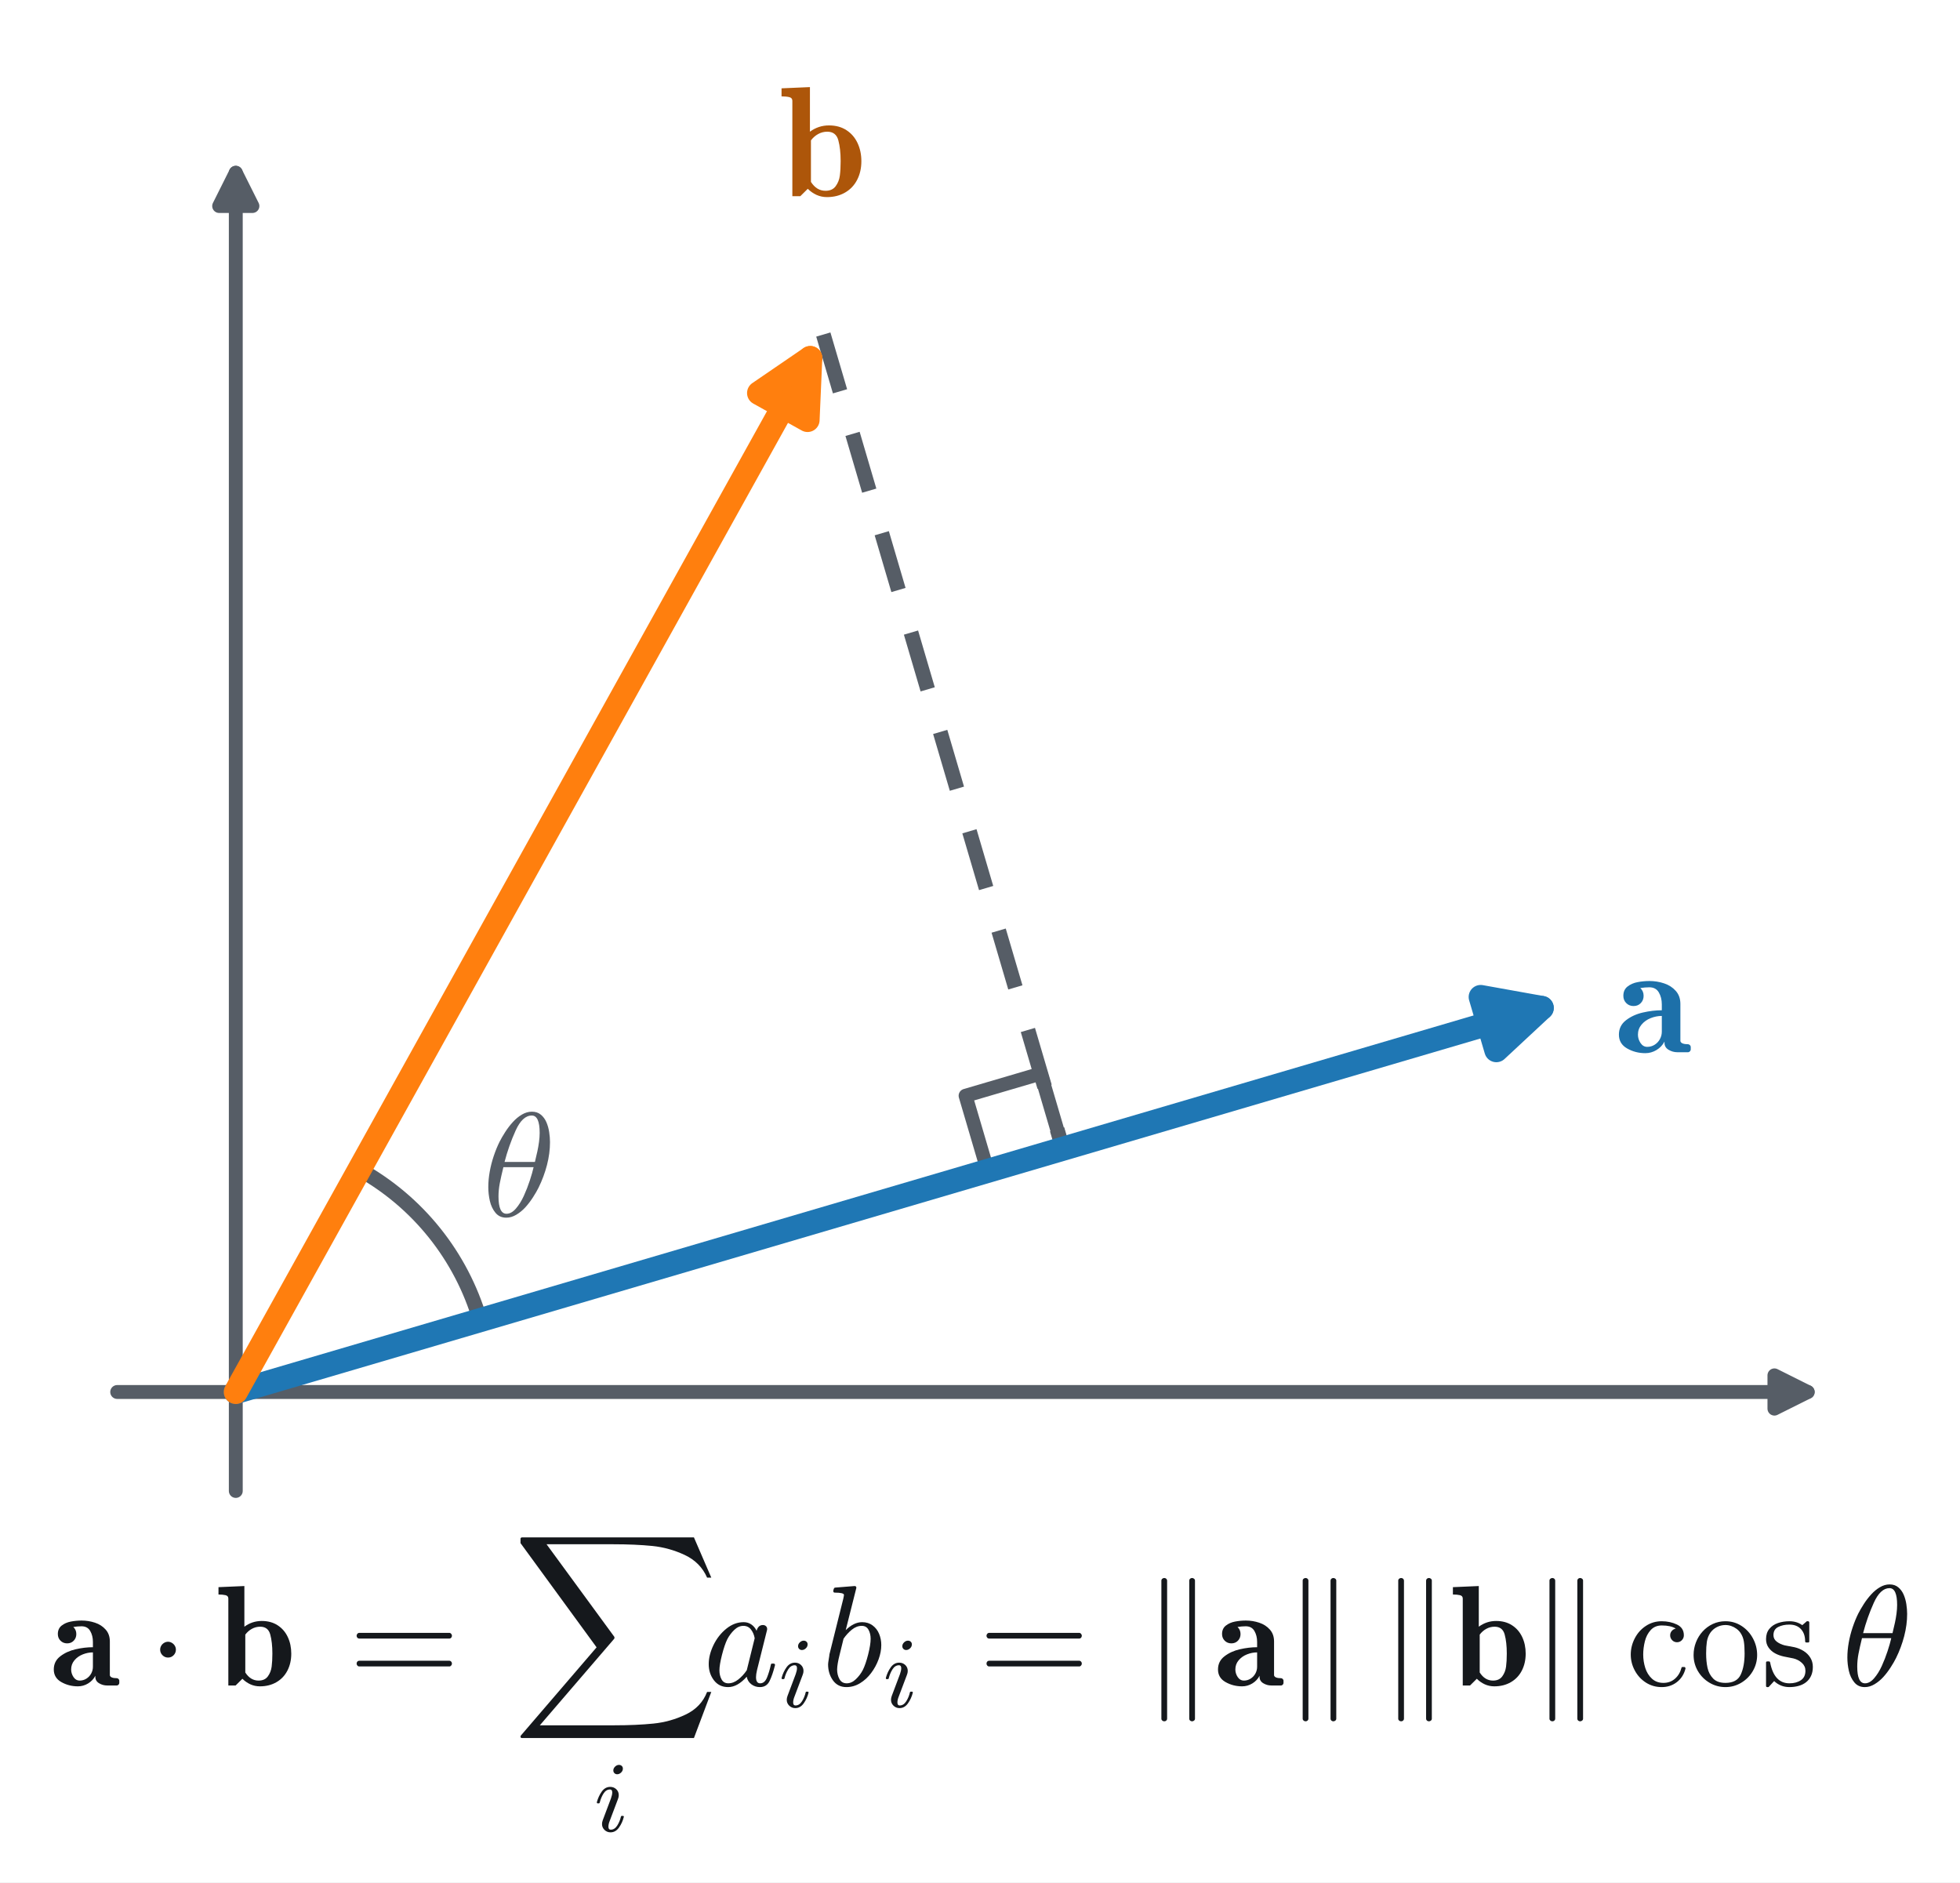
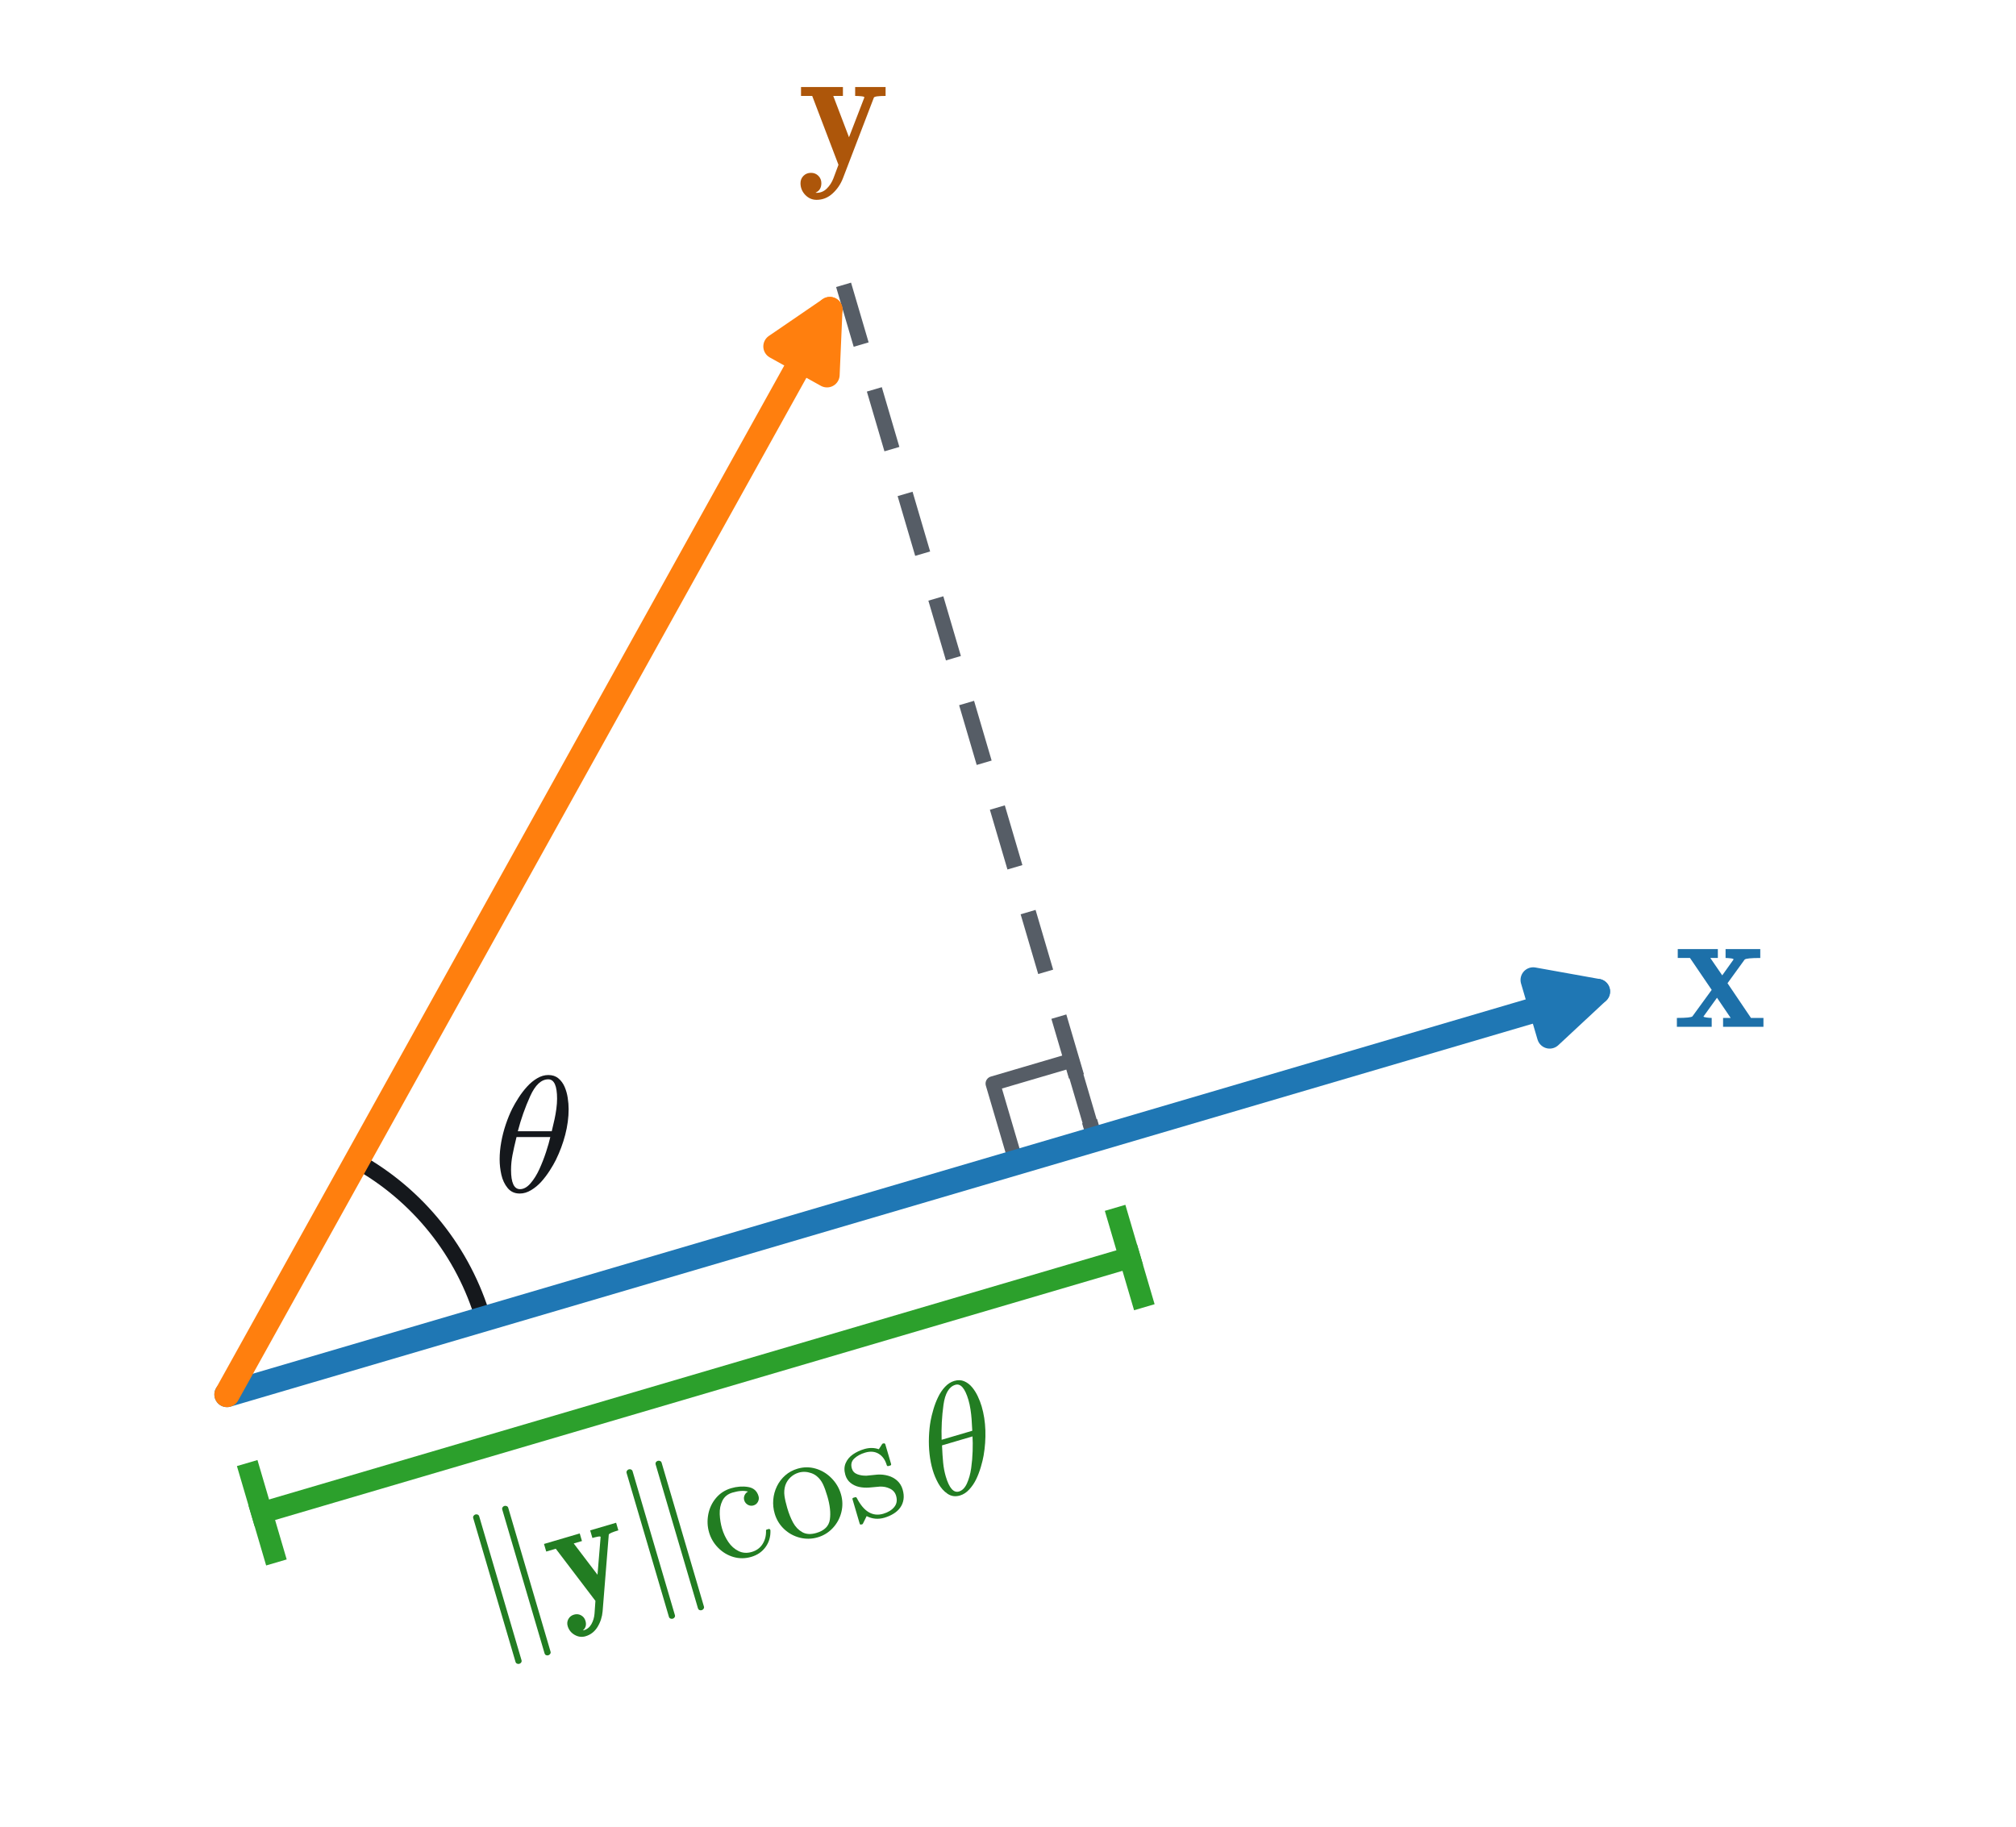
- <svg xmlns="http://www.w3.org/2000/svg" xmlns:xlink="http://www.w3.org/1999/xlink" width="211.962pt" height="203.582pt" viewBox="0 0 211.962 203.582" version="1.1">
+ <svg xmlns="http://www.w3.org/2000/svg" xmlns:xlink="http://www.w3.org/1999/xlink" width="207.168pt" height="187.771pt" viewBox="0 0 207.168 187.771" version="1.1">
  <defs>
    <style type="text/css">*{stroke-linejoin: round; stroke-linecap: butt}</style>
  </defs>
  <g id="figure_1">
    <g id="patch_1">
-       <path d="M 0 203.582  L 211.962 203.582  L 211.962 0  L 0 0  z " style="fill: #ffffff" />
+       <path d="M 0 187.771  L 207.168 187.771  L 207.168 0  L 0 0  z " style="fill: #ffffff" />
    </g>
    <g id="axes_1">
      <g id="patch_2">
-         <path d="M 51.914 142.78  C 50.904 139.346 49.233 136.142 46.997 133.347  C 44.76 130.552 42 128.219 38.871 126.481  " clip-path="url(#p4b384c177b)" style="fill: none; stroke: #565d66; stroke-width: 1.6; stroke-linejoin: miter" />
+         <path d="M 49.668 135.575  C 48.661 132.151 46.996 128.955 44.765 126.168  C 42.535 123.381 39.782 121.055 36.662 119.322  " clip-path="url(#p1e84a098d8)" style="fill: none; stroke: #15181c; stroke-width: 1.6; stroke-linejoin: miter" />
      </g>
      <g id="line2d_1">
-         <path d="M 89.037 36.181  L 114.938 124.244  " clip-path="url(#p4b384c177b)" style="fill: none; stroke-dasharray: 6.4,4.8; stroke-dashoffset: 0; stroke: #565d66; stroke-width: 1.6" />
+         <path d="M 86.688 29.275  L 112.516 117.091  " clip-path="url(#p1e84a098d8)" style="fill: none; stroke-dasharray: 6.4,4.8; stroke-dashoffset: 0; stroke: #565d66; stroke-width: 1.6" />
      </g>
      <g id="line2d_2">
-         <path d="M 114.938 124.244  L 106.811 126.634  L 104.42 118.507  L 112.548 116.116  L 114.938 124.244  " clip-path="url(#p4b384c177b)" style="fill: none; stroke: #565d66; stroke-width: 1.5; stroke-linecap: square" />
+         <path d="M 112.516 117.091  L 104.412 119.474  L 102.028 111.37  L 110.133 108.986  L 112.516 117.091  " clip-path="url(#p1e84a098d8)" style="fill: none; stroke: #565d66; stroke-width: 1.5; stroke-linecap: square" />
+       </g>
+       <g id="line2d_3">
+         <path d="M 26.904 155.48  L 116.092 129.248  " clip-path="url(#p1e84a098d8)" style="fill: none; stroke: #2ca02c; stroke-width: 2.2; stroke-linecap: square" />
+       </g>
+       <g id="line2d_4">
+         <path d="M 25.712 151.427  L 28.095 159.532  " clip-path="url(#p1e84a098d8)" style="fill: none; stroke: #2ca02c; stroke-width: 2.2; stroke-linecap: square" />
+       </g>
+       <g id="line2d_5">
+         <path d="M 114.9 125.195  L 117.284 133.3  " clip-path="url(#p1e84a098d8)" style="fill: none; stroke: #2ca02c; stroke-width: 2.2; stroke-linecap: square" />
      </g>
      <g id="patch_3">
-         <path d="M 12.673 150.549  Q 104.921 150.549 195.492 150.549  " style="fill: none; stroke: #565d66; stroke-width: 1.5; stroke-linecap: round" />
-         <path d="M 191.892 148.749  L 195.492 150.549  L 191.892 152.349  z " style="fill: #565d66; stroke: #565d66; stroke-width: 1.5; stroke-linecap: round" />
+         <path d="M 23.328 143.323  Q 95.136 122.203 164.155 101.903  " style="fill: none; stroke: #1f77b4; stroke-width: 2.6; stroke-linecap: round" />
+         <path d="M 157.553 100.718  L 164.155 101.903  L 159.246 106.474  z " style="fill: #1f77b4; stroke: #1f77b4; stroke-width: 2.6; stroke-linecap: round" />
      </g>
      <g id="patch_4">
-         <path d="M 25.499 161.253  Q 25.499 89.129 25.499 18.683  " style="fill: none; stroke: #565d66; stroke-width: 1.5; stroke-linecap: round" />
-         <path d="M 23.699 22.283  L 25.499 18.683  L 27.299 22.283  z " style="fill: #565d66; stroke: #565d66; stroke-width: 1.5; stroke-linecap: round" />
-       </g>
-       <g id="patch_5">
-         <path d="M 25.499 150.549  Q 97.509 129.37 166.73 109.011  " style="fill: none; stroke: #1f77b4; stroke-width: 2.6; stroke-linecap: round" />
-         <path d="M 160.127 107.826  L 166.73 109.011  L 161.82 113.582  z " style="fill: #1f77b4; stroke: #1f77b4; stroke-width: 2.6; stroke-linecap: round" />
-       </g>
-       <g id="patch_6">
-         <path d="M 25.499 150.549  Q 57.268 93.365 87.626 38.722  " style="fill: none; stroke: #ff7f0e; stroke-width: 2.6; stroke-linecap: round" />
-         <path d="M 82.089 42.51  L 87.626 38.722  L 87.334 45.424  z " style="fill: #ff7f0e; stroke: #ff7f0e; stroke-width: 2.6; stroke-linecap: round" />
+         <path d="M 23.328 143.323  Q 55.008 86.299 85.276 31.816  " style="fill: none; stroke: #ff7f0e; stroke-width: 2.6; stroke-linecap: round" />
+         <path d="M 79.74 35.604  L 85.276 31.816  L 84.985 38.518  z " style="fill: #ff7f0e; stroke: #ff7f0e; stroke-width: 2.6; stroke-linecap: round" />
      </g>
      <g id="text_1">
-         <g style="fill: #565d66" transform="translate(52.1665 131.5929) scale(0.16 -0.16)">
+         <g style="fill: #227d22" transform="translate(49.89329 167.8573) rotate(-16.38954) scale(0.16 -0.16)">
          <defs>
-             <path id="Cmmi10-12" d="M 1031 -72  Q 741 -72 566 140  Q 391 353 323 653  Q 256 953 256 1247  L 256 1253  Q 256 1572 317 1915  Q 378 2259 493 2601  Q 609 2944 744 3213  Q 838 3400 986 3631  Q 1134 3863 1317 4064  Q 1500 4266 1711 4389  Q 1922 4513 2138 4513  L 2144 4513  Q 2375 4513 2529 4384  Q 2684 4256 2770 4056  Q 2856 3856 2890 3628  Q 2925 3400 2925 3194  Q 2925 2709 2794 2204  Q 2663 1700 2431 1228  Q 2344 1050 2189 809  Q 2034 569 1861 378  Q 1688 188 1472 58  Q 1256 -72 1038 -72  L 1031 -72  z M 1044 97  Q 1256 97 1451 323  Q 1647 550 1794 873  Q 1941 1197 2052 1536  Q 2163 1875 2216 2113  L 909 2113  Q 809 1709 753 1417  Q 697 1125 697 844  Q 697 97 1044 97  z M 959 2338  L 2272 2338  Q 2341 2619 2381 2808  Q 2422 2997 2450 3206  Q 2478 3416 2478 3597  Q 2478 4347 2138 4347  Q 1731 4347 1436 3692  Q 1141 3038 959 2338  z " transform="scale(0.015625)" />
+             <path id="Cmsy10-6b" d="M 850 -1484  L 850 4684  Q 850 4734 890 4767  Q 931 4800 978 4800  Q 1031 4800 1068 4767  Q 1106 4734 1106 4684  L 1106 -1484  Q 1106 -1534 1068 -1567  Q 1031 -1600 978 -1600  Q 931 -1600 890 -1567  Q 850 -1534 850 -1484  z M 2094 -1484  L 2094 4684  Q 2094 4734 2131 4767  Q 2169 4800 2222 4800  Q 2269 4800 2309 4767  Q 2350 4734 2350 4684  L 2350 -1484  Q 2350 -1534 2309 -1567  Q 2269 -1600 2222 -1600  Q 2169 -1600 2131 -1567  Q 2094 -1534 2094 -1484  z " transform="scale(0.015625)" />
+             <path id="Cmb10-79" d="M 709 -1281  Q 469 -1281 295 -1100  Q 122 -919 122 -672  Q 122 -513 231 -403  Q 341 -294 506 -294  Q 666 -294 775 -403  Q 884 -513 884 -672  Q 884 -925 672 -1019  Q 684 -1025 709 -1025  Q 925 -1025 1083 -869  Q 1241 -713 1325 -494  L 1509 0  L 550 2516  L 141 2516  L 141 2841  L 1672 2841  L 1672 2516  L 1319 2516  L 1894 1006  L 2456 2463  Q 2456 2494 2342 2505  Q 2228 2516 2119 2516  L 2119 2841  L 3231 2841  L 3231 2516  Q 2828 2516 2803 2456  L 1672 -494  Q 1544 -822 1291 -1051  Q 1038 -1281 709 -1281  z " transform="scale(0.015625)" />
+             <path id="Cmr10-63" d="M 1594 -72  Q 1206 -72 890 129  Q 575 331 394 667  Q 213 1003 213 1381  Q 213 1759 392 2106  Q 572 2453 889 2661  Q 1206 2869 1594 2869  Q 1969 2869 2276 2722  Q 2584 2575 2584 2241  Q 2584 2116 2495 2023  Q 2406 1931 2278 1931  Q 2150 1931 2061 2023  Q 1972 2116 1972 2241  Q 1972 2353 2044 2436  Q 2116 2519 2222 2541  Q 2000 2681 1600 2681  Q 1294 2681 1106 2478  Q 919 2275 844 1975  Q 769 1675 769 1381  Q 769 1072 861 783  Q 953 494 1158 305  Q 1363 116 1672 116  Q 1975 116 2187 302  Q 2400 488 2478 788  Q 2478 825 2528 825  L 2606 825  Q 2625 825 2640 808  Q 2656 791 2656 769  L 2656 750  Q 2559 372 2271 150  Q 1984 -72 1594 -72  z " transform="scale(0.015625)" />
+             <path id="Cmr10-6f" d="M 1600 -72  Q 1216 -72 887 123  Q 559 319 368 647  Q 178 975 178 1363  Q 178 1656 283 1928  Q 388 2200 583 2414  Q 778 2628 1037 2748  Q 1297 2869 1600 2869  Q 1994 2869 2317 2661  Q 2641 2453 2828 2104  Q 3016 1756 3016 1363  Q 3016 978 2825 648  Q 2634 319 2307 123  Q 1981 -72 1600 -72  z M 1600 116  Q 2113 116 2284 487  Q 2456 859 2456 1434  Q 2456 1756 2422 1967  Q 2388 2178 2272 2350  Q 2200 2456 2089 2536  Q 1978 2616 1854 2658  Q 1731 2700 1600 2700  Q 1400 2700 1220 2609  Q 1041 2519 922 2350  Q 803 2169 770 1951  Q 738 1734 738 1434  Q 738 1075 800 789  Q 863 503 1052 309  Q 1241 116 1600 116  z " transform="scale(0.015625)" />
+             <path id="Cmr10-73" d="M 213 -19  L 213 1025  Q 213 1075 269 1075  L 347 1075  Q 384 1075 397 1025  Q 575 97 1259 97  Q 1563 97 1767 234  Q 1972 372 1972 659  Q 1972 866 1812 1011  Q 1653 1156 1434 1209  L 1006 1294  Q 791 1341 614 1437  Q 438 1534 325 1695  Q 213 1856 213 2069  Q 213 2350 361 2529  Q 509 2709 746 2789  Q 984 2869 1259 2869  Q 1588 2869 1831 2694  L 2016 2853  Q 2016 2869 2047 2869  L 2094 2869  Q 2113 2869 2128 2851  Q 2144 2834 2144 2816  L 2144 1978  Q 2144 1919 2094 1919  L 2016 1919  Q 1959 1919 1959 1978  Q 1959 2313 1773 2516  Q 1588 2719 1253 2719  Q 966 2719 755 2612  Q 544 2506 544 2247  Q 544 2069 695 1955  Q 847 1841 1050 1791  L 1484 1709  Q 1703 1659 1892 1540  Q 2081 1422 2192 1240  Q 2303 1059 2303 831  Q 2303 600 2223 429  Q 2144 259 2001 146  Q 1859 34 1665 -19  Q 1472 -72 1259 -72  Q 859 -72 575 197  L 341 -56  Q 341 -72 306 -72  L 269 -72  Q 213 -72 213 -19  z " transform="scale(0.015625)" />
+             <path id="Cmmi10-b5" d="M 1031 -72  Q 741 -72 566 140  Q 391 353 323 653  Q 256 953 256 1247  L 256 1253  Q 256 1572 317 1915  Q 378 2259 493 2601  Q 609 2944 744 3213  Q 838 3400 986 3631  Q 1134 3863 1317 4064  Q 1500 4266 1711 4389  Q 1922 4513 2138 4513  L 2144 4513  Q 2375 4513 2529 4384  Q 2684 4256 2770 4056  Q 2856 3856 2890 3628  Q 2925 3400 2925 3194  Q 2925 2709 2794 2204  Q 2663 1700 2431 1228  Q 2344 1050 2189 809  Q 2034 569 1861 378  Q 1688 188 1472 58  Q 1256 -72 1038 -72  L 1031 -72  z M 1044 97  Q 1256 97 1451 323  Q 1647 550 1794 873  Q 1941 1197 2052 1536  Q 2163 1875 2216 2113  L 909 2113  Q 809 1709 753 1417  Q 697 1125 697 844  Q 697 97 1044 97  z M 959 2338  L 2272 2338  Q 2341 2619 2381 2808  Q 2422 2997 2450 3206  Q 2478 3416 2478 3597  Q 2478 4347 2138 4347  Q 1731 4347 1436 3692  Q 1141 3038 959 2338  z " transform="scale(0.015625)" />
          </defs>
-           <use xlink:href="#Cmmi10-12" transform="translate(0 0.484375)" />
+           <use xlink:href="#Cmsy10-6b" />
+           <use xlink:href="#Cmb10-79" transform="translate(50 0)" />
+           <use xlink:href="#Cmsy10-6b" transform="translate(102.6855 0)" />
+           <use xlink:href="#Cmr10-63" transform="translate(152.6855 0)" />
+           <use xlink:href="#Cmr10-6f" transform="translate(197.0703 0)" />
+           <use xlink:href="#Cmr10-73" transform="translate(247.0703 0)" />
+           <use xlink:href="#Cmmi10-b5" transform="translate(301.1071 0)" />
        </g>
      </g>
      <g id="text_2">
-         <g style="fill: #1d70a9" transform="translate(174.6018 113.9196) scale(0.17 -0.17)">
-           <defs>
-             <path id="Cmb10-73" d="M 178 716  Q 178 1081 468 1304  Q 759 1528 1157 1618  Q 1556 1709 1925 1709  L 1925 1947  Q 1925 2228 1803 2436  Q 1681 2644 1416 2644  Q 1244 2644 1050 2613  Q 1184 2488 1184 2297  Q 1184 2119 1068 2000  Q 953 1881 775 1881  Q 597 1881 478 2000  Q 359 2119 359 2297  Q 359 2541 529 2675  Q 700 2809 937 2854  Q 1175 2900 1422 2900  Q 1731 2900 2018 2804  Q 2306 2709 2493 2498  Q 2681 2288 2681 1966  L 2681 453  Q 2709 325 3003 325  Q 3084 306 3103 225  L 3103 103  Q 3084 19 3003 0  L 2559 0  Q 2366 0 2200 100  Q 2034 200 2034 384  L 2034 434  Q 1922 219 1709 90  Q 1497 -38 1253 -38  Q 850 -38 514 153  Q 178 344 178 716  z M 1331 219  Q 1497 219 1633 305  Q 1769 391 1847 533  Q 1925 675 1925 838  L 1925 1478  Q 1697 1478 1472 1389  Q 1247 1300 1100 1125  Q 953 950 953 716  Q 953 534 1058 376  Q 1163 219 1331 219  z " transform="scale(0.015625)" />
-           </defs>
-           <use xlink:href="#Cmb10-73" transform="translate(0 0.6875)" />
+         <g style="fill: #15181c" transform="translate(50.66435 122.5604) scale(0.17 -0.17)">
+           <use xlink:href="#Cmmi10-b5" transform="translate(0 0.484375)" />
        </g>
      </g>
      <g id="text_3">
-         <g style="fill: #ad560a" transform="translate(84.2773 21.32) scale(0.17 -0.17)">
+         <g style="fill: #1d70a9" transform="translate(172.0128 105.6458) scale(0.18 -0.18)">
          <defs>
-             <path id="Cmb10-41" d="M 531 0  L 531 3884  Q 531 4003 406 4033  Q 281 4063 91 4063  L 91 4391  L 1247 4441  L 1247 2625  Q 1594 2881 2022 2881  Q 2438 2881 2734 2687  Q 3031 2494 3186 2162  Q 3341 1831 3341 1422  Q 3341 1000 3170 667  Q 3000 334 2679 148  Q 2359 -38 1941 -38  Q 1716 -38 1517 51  Q 1319 141 1159 300  L 856 0  L 531 0  z M 1288 581  Q 1519 219 1881 219  Q 2159 219 2296 408  Q 2434 597 2465 842  Q 2497 1088 2497 1416  L 2497 1434  Q 2497 1928 2403 2276  Q 2309 2625 1953 2625  Q 1756 2625 1584 2531  Q 1413 2438 1288 2272  L 1288 581  z " transform="scale(0.015625)" />
+             <path id="Cmb10-78" d="M 109 0  L 109 325  Q 628 325 678 384  L 1381 1350  L 588 2516  L 141 2516  L 141 2841  L 1606 2841  L 1606 2516  L 1331 2516  L 1766 1881  L 2181 2463  Q 2181 2491 2072 2503  Q 1963 2516 1888 2516  L 1888 2841  L 3156 2841  L 3156 2516  Q 2638 2516 2584 2456  L 1959 1594  L 2816 325  L 3272 325  L 3272 0  L 1797 0  L 1797 325  L 2075 325  L 1575 1063  L 1081 378  Q 1081 356 1193 340  Q 1306 325 1381 325  L 1381 0  L 109 0  z " transform="scale(0.015625)" />
          </defs>
-           <use xlink:href="#Cmb10-41" transform="translate(0 0.609375)" />
+           <use xlink:href="#Cmb10-78" transform="translate(0 0.609375)" />
        </g>
      </g>
      <g id="text_4">
-         <g style="fill: #15181c" transform="translate(5.385764 182.3958) scale(0.155 -0.155)">
-           <defs>
-             <path id="Cmsy10-4e" d="M 538 1600  Q 538 1691 584 1772  Q 631 1853 714 1903  Q 797 1953 891 1953  Q 981 1953 1064 1903  Q 1147 1853 1194 1772  Q 1241 1691 1241 1600  Q 1241 1456 1139 1351  Q 1038 1247 891 1247  Q 747 1247 642 1351  Q 538 1456 538 1600  z " transform="scale(0.015625)" />
-             <path id="Cmr10-29" d="M 481 850  Q 428 850 393 890  Q 359 931 359 978  Q 359 1031 393 1068  Q 428 1106 481 1106  L 4500 1106  Q 4547 1106 4581 1068  Q 4616 1031 4616 978  Q 4616 931 4581 890  Q 4547 850 4500 850  L 481 850  z M 481 2094  Q 428 2094 393 2131  Q 359 2169 359 2222  Q 359 2269 393 2309  Q 428 2350 481 2350  L 4500 2350  Q 4547 2350 4581 2309  Q 4616 2269 4616 2222  Q 4616 2169 4581 2131  Q 4547 2094 4500 2094  L 481 2094  z " transform="scale(0.015625)" />
-             <path id="Cmex10-33" d="M 422 -8959  Q 359 -8959 359 -8891  Q 359 -8863 378 -8844  L 3756 -4909  L 378 -281  Q 359 -263 359 -250  L 359 -56  Q 359 -34 379 -17  Q 400 0 422 0  L 8103 0  L 8878 -1797  L 8691 -1797  Q 8394 -1116 7697 -787  Q 7000 -459 6242 -382  Q 5484 -306 4481 -306  L 1522 -306  L 4544 -4434  Q 4556 -4459 4556 -4481  Q 4556 -4500 4544 -4525  L 1222 -8391  L 4544 -8391  Q 5528 -8391 6289 -8314  Q 7050 -8238 7739 -7908  Q 8428 -7578 8691 -6900  L 8878 -6900  L 8103 -8959  L 422 -8959  z " transform="scale(0.015625)" />
-             <path id="Cmmi10-37" d="M 500 459  Q 500 578 550 709  L 1069 2088  Q 1153 2322 1153 2472  Q 1153 2663 1013 2663  Q 759 2663 595 2402  Q 431 2141 353 1819  Q 341 1778 300 1778  L 225 1778  Q 172 1778 172 1838  L 172 1856  Q 275 2238 487 2533  Q 700 2828 1025 2828  Q 1253 2828 1411 2678  Q 1569 2528 1569 2297  Q 1569 2178 1516 2047  L 997 672  Q 909 459 909 288  Q 909 97 1056 97  Q 1306 97 1473 364  Q 1641 631 1709 941  Q 1722 978 1759 978  L 1838 978  Q 1863 978 1878 961  Q 1894 944 1894 922  Q 1894 916 1888 903  Q 1800 541 1583 234  Q 1366 -72 1044 -72  Q 819 -72 659 83  Q 500 238 500 459  z M 1222 3878  Q 1222 4013 1334 4122  Q 1447 4231 1581 4231  Q 1691 4231 1761 4164  Q 1831 4097 1831 3994  Q 1831 3850 1717 3742  Q 1603 3634 1466 3634  Q 1363 3634 1292 3704  Q 1222 3775 1222 3878  z " transform="scale(0.015625)" />
-             <path id="Cmmi10-79" d="M 1113 -72  Q 709 -72 476 233  Q 244 538 244 953  Q 244 1363 456 1803  Q 669 2244 1030 2536  Q 1391 2828 1806 2828  Q 1997 2828 2147 2725  Q 2297 2622 2381 2444  Q 2453 2700 2663 2700  Q 2744 2700 2798 2651  Q 2853 2603 2853 2522  Q 2853 2503 2851 2493  Q 2850 2484 2847 2472  L 2400 684  Q 2356 494 2356 372  Q 2356 97 2541 97  Q 2741 97 2845 351  Q 2950 606 3022 941  Q 3034 978 3072 978  L 3150 978  Q 3175 978 3190 956  Q 3206 934 3206 916  Q 3094 469 2961 198  Q 2828 -72 2528 -72  Q 2313 -72 2147 54  Q 1981 181 1941 391  Q 1528 -72 1113 -72  z M 1119 97  Q 1350 97 1567 270  Q 1784 444 1941 678  Q 1947 684 1947 697  L 2291 2088  L 2297 2106  Q 2259 2334 2132 2498  Q 2006 2663 1791 2663  Q 1575 2663 1389 2486  Q 1203 2309 1075 2069  Q 950 1813 836 1366  Q 722 919 722 672  Q 722 450 817 273  Q 913 97 1119 97  z " transform="scale(0.015625)" />
-             <path id="Cmmi10-4b" d="M 1106 -72  Q 719 -72 503 231  Q 288 534 288 941  Q 288 1000 317 1173  Q 347 1347 347 1388  L 966 3872  Q 991 3981 997 4044  Q 997 4147 581 4147  Q 519 4147 519 4231  Q 522 4247 533 4287  Q 544 4328 561 4350  Q 578 4372 609 4372  L 1472 4441  Q 1550 4441 1550 4359  L 1075 2472  Q 1438 2828 1806 2828  Q 2078 2828 2273 2684  Q 2469 2541 2566 2306  Q 2663 2072 2663 1806  Q 2663 1497 2542 1167  Q 2422 838 2209 555  Q 1997 272 1712 100  Q 1428 -72 1106 -72  z M 1119 97  Q 1338 97 1528 280  Q 1719 463 1838 691  Q 1966 947 2077 1386  Q 2188 1825 2188 2088  Q 2188 2316 2092 2489  Q 1997 2663 1791 2663  Q 1559 2663 1348 2492  Q 1138 2322 978 2088  L 800 1363  Q 697 959 691 716  Q 691 475 795 286  Q 900 97 1119 97  z " transform="scale(0.015625)" />
-             <path id="Cmsy10-2c" d="M 850 -1484  L 850 4684  Q 850 4734 890 4767  Q 931 4800 978 4800  Q 1031 4800 1068 4767  Q 1106 4734 1106 4684  L 1106 -1484  Q 1106 -1534 1068 -1567  Q 1031 -1600 978 -1600  Q 931 -1600 890 -1567  Q 850 -1534 850 -1484  z M 2094 -1484  L 2094 4684  Q 2094 4734 2131 4767  Q 2169 4800 2222 4800  Q 2269 4800 2309 4767  Q 2350 4734 2350 4684  L 2350 -1484  Q 2350 -1534 2309 -1567  Q 2269 -1600 2222 -1600  Q 2169 -1600 2131 -1567  Q 2094 -1534 2094 -1484  z " transform="scale(0.015625)" />
-             <path id="Cmr10-7b" d="M 1594 -72  Q 1206 -72 890 129  Q 575 331 394 667  Q 213 1003 213 1381  Q 213 1759 392 2106  Q 572 2453 889 2661  Q 1206 2869 1594 2869  Q 1969 2869 2276 2722  Q 2584 2575 2584 2241  Q 2584 2116 2495 2023  Q 2406 1931 2278 1931  Q 2150 1931 2061 2023  Q 1972 2116 1972 2241  Q 1972 2353 2044 2436  Q 2116 2519 2222 2541  Q 2000 2681 1600 2681  Q 1294 2681 1106 2478  Q 919 2275 844 1975  Q 769 1675 769 1381  Q 769 1072 861 783  Q 953 494 1158 305  Q 1363 116 1672 116  Q 1975 116 2187 302  Q 2400 488 2478 788  Q 2478 825 2528 825  L 2606 825  Q 2625 825 2640 808  Q 2656 791 2656 769  L 2656 750  Q 2559 372 2271 150  Q 1984 -72 1594 -72  z " transform="scale(0.015625)" />
-             <path id="Cmr10-42" d="M 1600 -72  Q 1216 -72 887 123  Q 559 319 368 647  Q 178 975 178 1363  Q 178 1656 283 1928  Q 388 2200 583 2414  Q 778 2628 1037 2748  Q 1297 2869 1600 2869  Q 1994 2869 2317 2661  Q 2641 2453 2828 2104  Q 3016 1756 3016 1363  Q 3016 978 2825 648  Q 2634 319 2307 123  Q 1981 -72 1600 -72  z M 1600 116  Q 2113 116 2284 487  Q 2456 859 2456 1434  Q 2456 1756 2422 1967  Q 2388 2178 2272 2350  Q 2200 2456 2089 2536  Q 1978 2616 1854 2658  Q 1731 2700 1600 2700  Q 1400 2700 1220 2609  Q 1041 2519 922 2350  Q 803 2169 770 1951  Q 738 1734 738 1434  Q 738 1075 800 789  Q 863 503 1052 309  Q 1241 116 1600 116  z " transform="scale(0.015625)" />
-             <path id="Cmr10-52" d="M 213 -19  L 213 1025  Q 213 1075 269 1075  L 347 1075  Q 384 1075 397 1025  Q 575 97 1259 97  Q 1563 97 1767 234  Q 1972 372 1972 659  Q 1972 866 1812 1011  Q 1653 1156 1434 1209  L 1006 1294  Q 791 1341 614 1437  Q 438 1534 325 1695  Q 213 1856 213 2069  Q 213 2350 361 2529  Q 509 2709 746 2789  Q 984 2869 1259 2869  Q 1588 2869 1831 2694  L 2016 2853  Q 2016 2869 2047 2869  L 2094 2869  Q 2113 2869 2128 2851  Q 2144 2834 2144 2816  L 2144 1978  Q 2144 1919 2094 1919  L 2016 1919  Q 1959 1919 1959 1978  Q 1959 2313 1773 2516  Q 1588 2719 1253 2719  Q 966 2719 755 2612  Q 544 2506 544 2247  Q 544 2069 695 1955  Q 847 1841 1050 1791  L 1484 1709  Q 1703 1659 1892 1540  Q 2081 1422 2192 1240  Q 2303 1059 2303 831  Q 2303 600 2223 429  Q 2144 259 2001 146  Q 1859 34 1665 -19  Q 1472 -72 1259 -72  Q 859 -72 575 197  L 341 -56  Q 341 -72 306 -72  L 269 -72  Q 213 -72 213 -19  z " transform="scale(0.015625)" />
-           </defs>
-           <use xlink:href="#Cmb10-73" transform="translate(0 0.674479)" />
-           <use xlink:href="#Cmsy10-4e" transform="translate(68.58404 0.674479)" />
-           <use xlink:href="#Cmb10-41" transform="translate(116.2696 0.674479)" />
-           <use xlink:href="#Cmr10-29" transform="translate(208.4543 0.674479)" />
-           <use xlink:href="#Cmex10-33" transform="translate(322.807 104)" />
-           <use xlink:href="#Cmmi10-37" transform="translate(379.807 -101.0109) scale(0.7)" />
-           <use xlink:href="#Cmmi10-79" transform="translate(455.9164 0.674479)" />
-           <use xlink:href="#Cmmi10-37" transform="translate(508.6996 -14.32548) scale(0.7)" />
-           <use xlink:href="#Cmmi10-4b" transform="translate(538.5167 0.674479)" />
-           <use xlink:href="#Cmmi10-37" transform="translate(581.4366 -14.32548) scale(0.7)" />
-           <use xlink:href="#Cmr10-29" transform="translate(647.9208 0.674479)" />
-           <use xlink:href="#Cmsy10-2c" transform="translate(762.2734 0.674479)" />
-           <use xlink:href="#Cmb10-73" transform="translate(812.2734 0.674479)" />
-           <use xlink:href="#Cmsy10-2c" transform="translate(860.8574 0.674479)" />
-           <use xlink:href="#Cmsy10-2c" transform="translate(927.5245 0.674479)" />
-           <use xlink:href="#Cmb10-41" transform="translate(977.5245 0.674479)" />
-           <use xlink:href="#Cmsy10-2c" transform="translate(1033.042 0.674479)" />
-           <use xlink:href="#Cmr10-7b" transform="translate(1099.709 0.674479)" />
-           <use xlink:href="#Cmr10-42" transform="translate(1144.094 0.674479)" />
-           <use xlink:href="#Cmr10-52" transform="translate(1194.094 0.674479)" />
-           <use xlink:href="#Cmmi10-12" transform="translate(1250.165 0.674479)" />
+         <g style="fill: #ad560a" transform="translate(81.918 17.04656) scale(0.18 -0.18)">
+           <use xlink:href="#Cmb10-79" transform="translate(0 0.609375)" />
        </g>
      </g>
    </g>
  </g>
  <defs>
-     <clipPath id="p4b384c177b">
-       <rect x="4.32" y="10.766" width="203.322" height="188.496" />
+     <clipPath id="p1e84a098d8">
+       <rect x="4.32" y="6.043" width="198.528" height="177.408" />
    </clipPath>
  </defs>
</svg>
